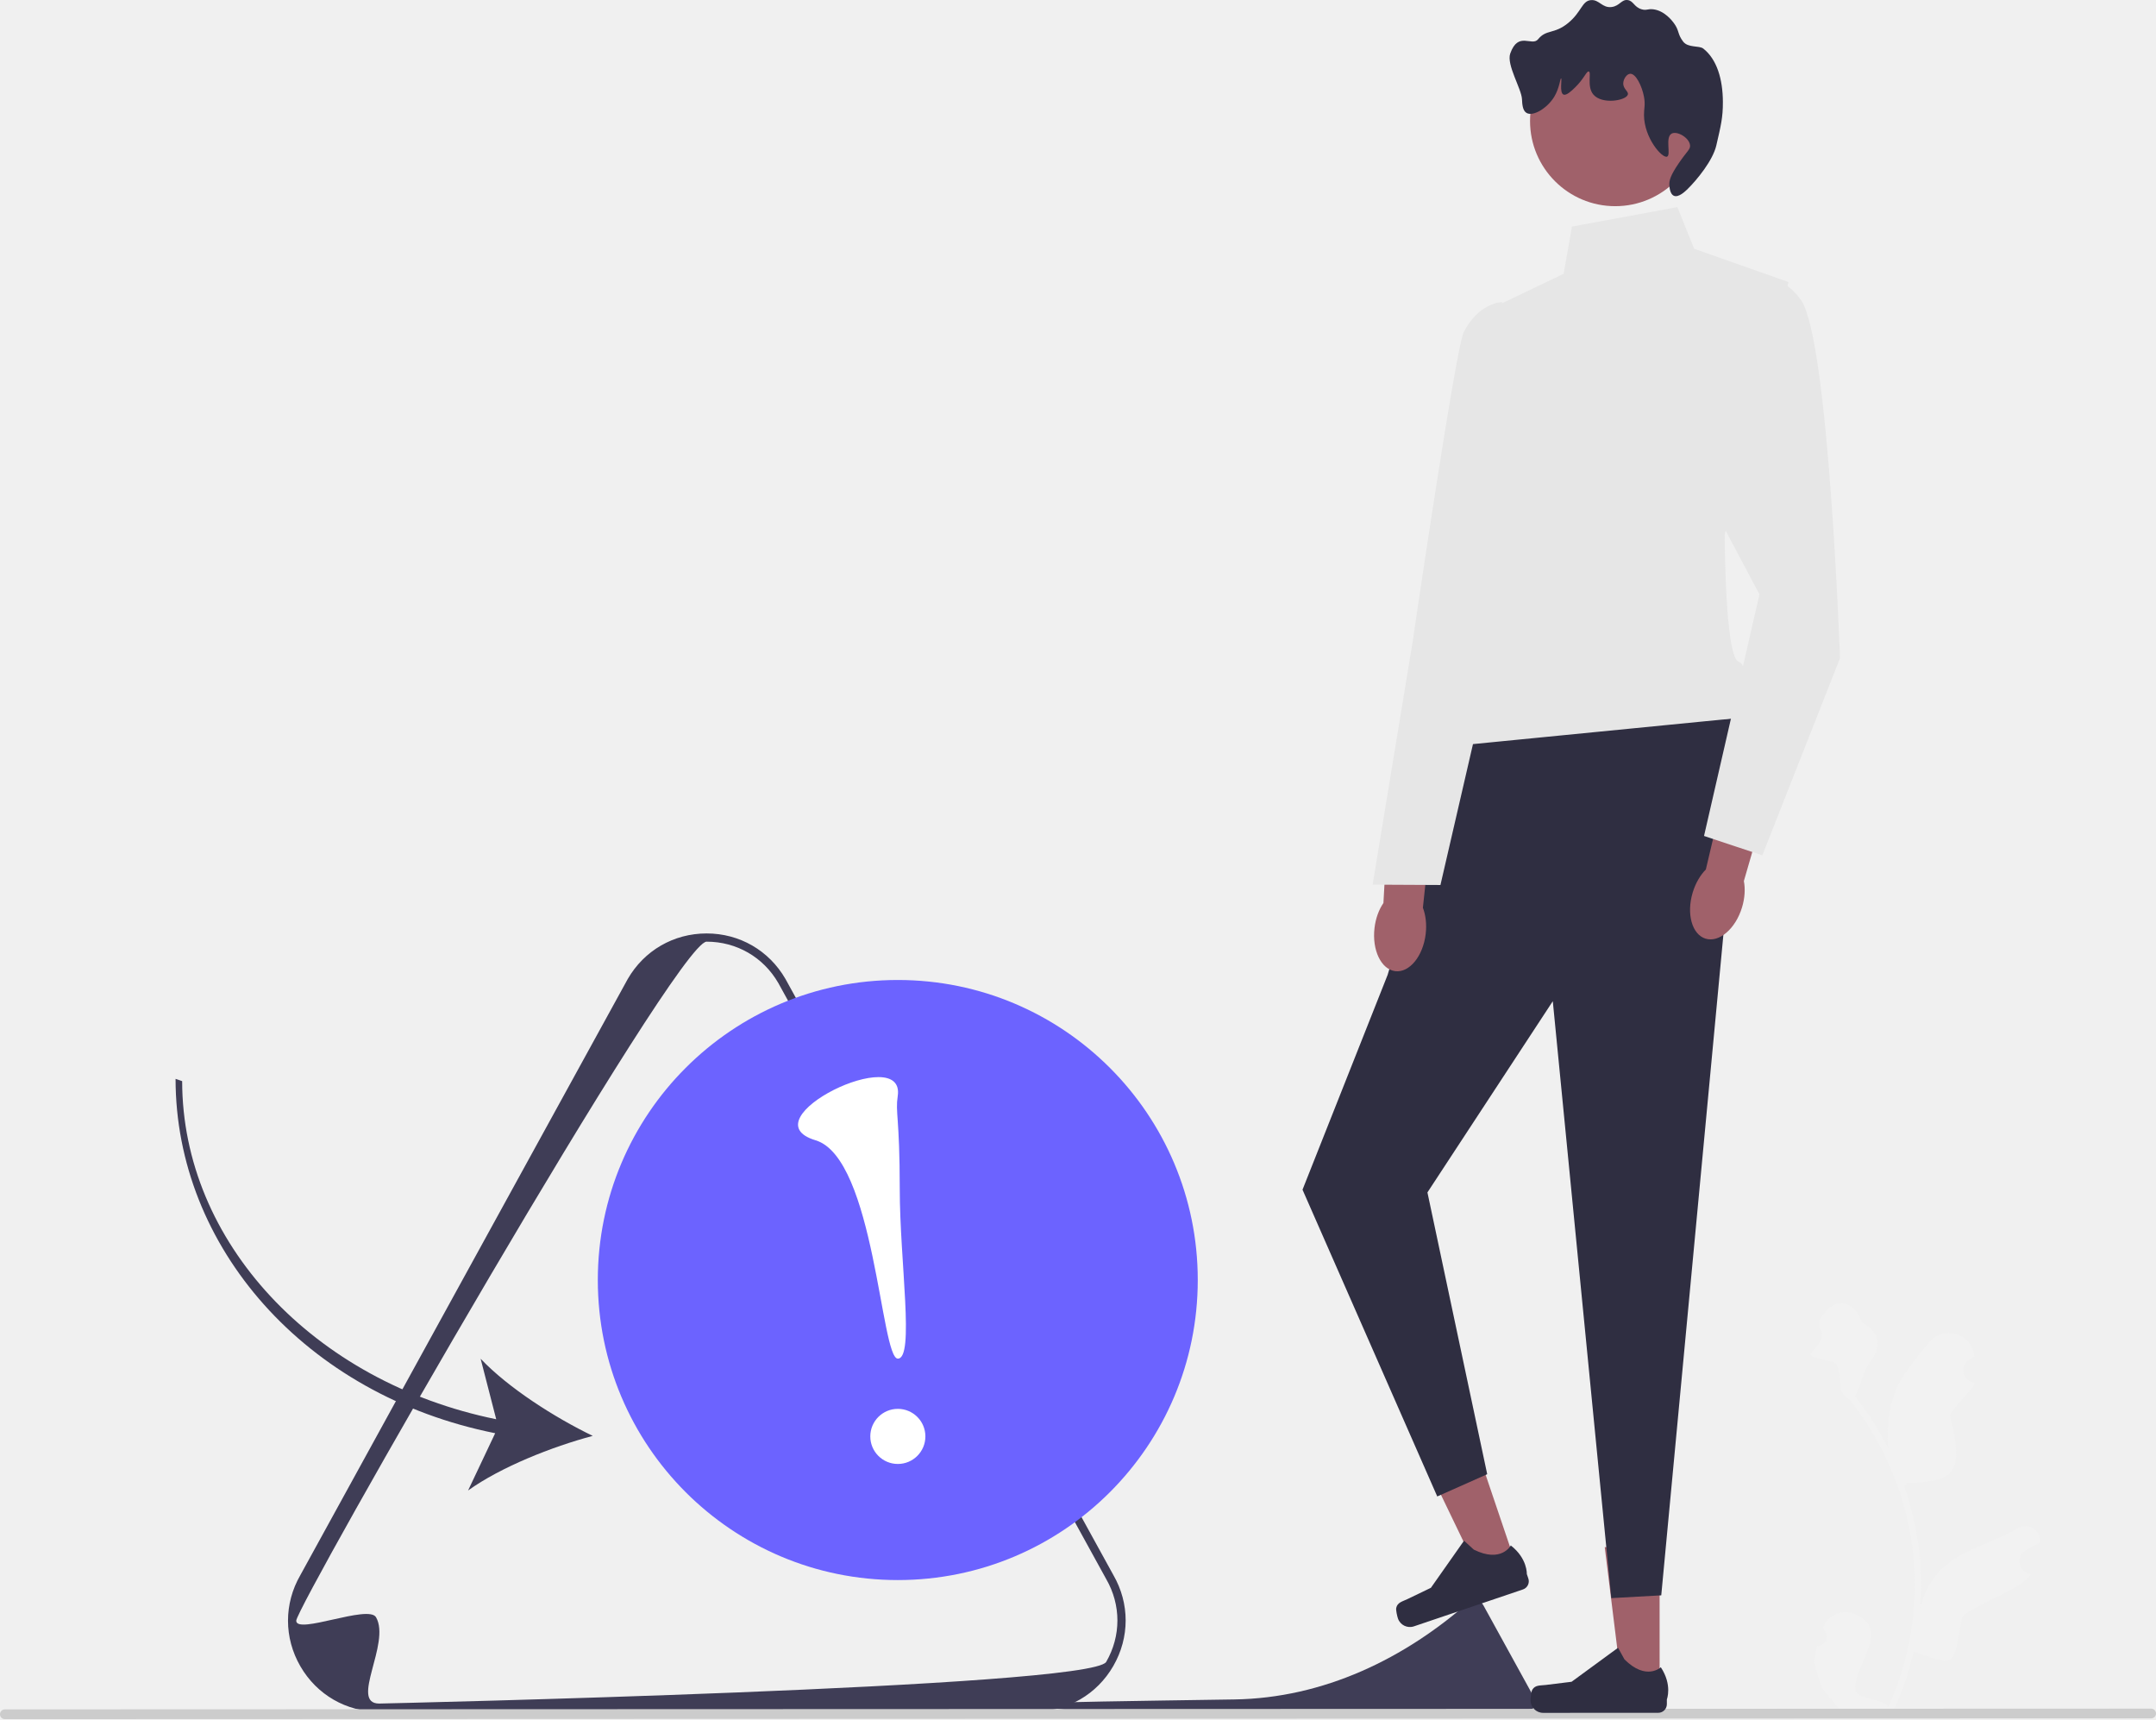
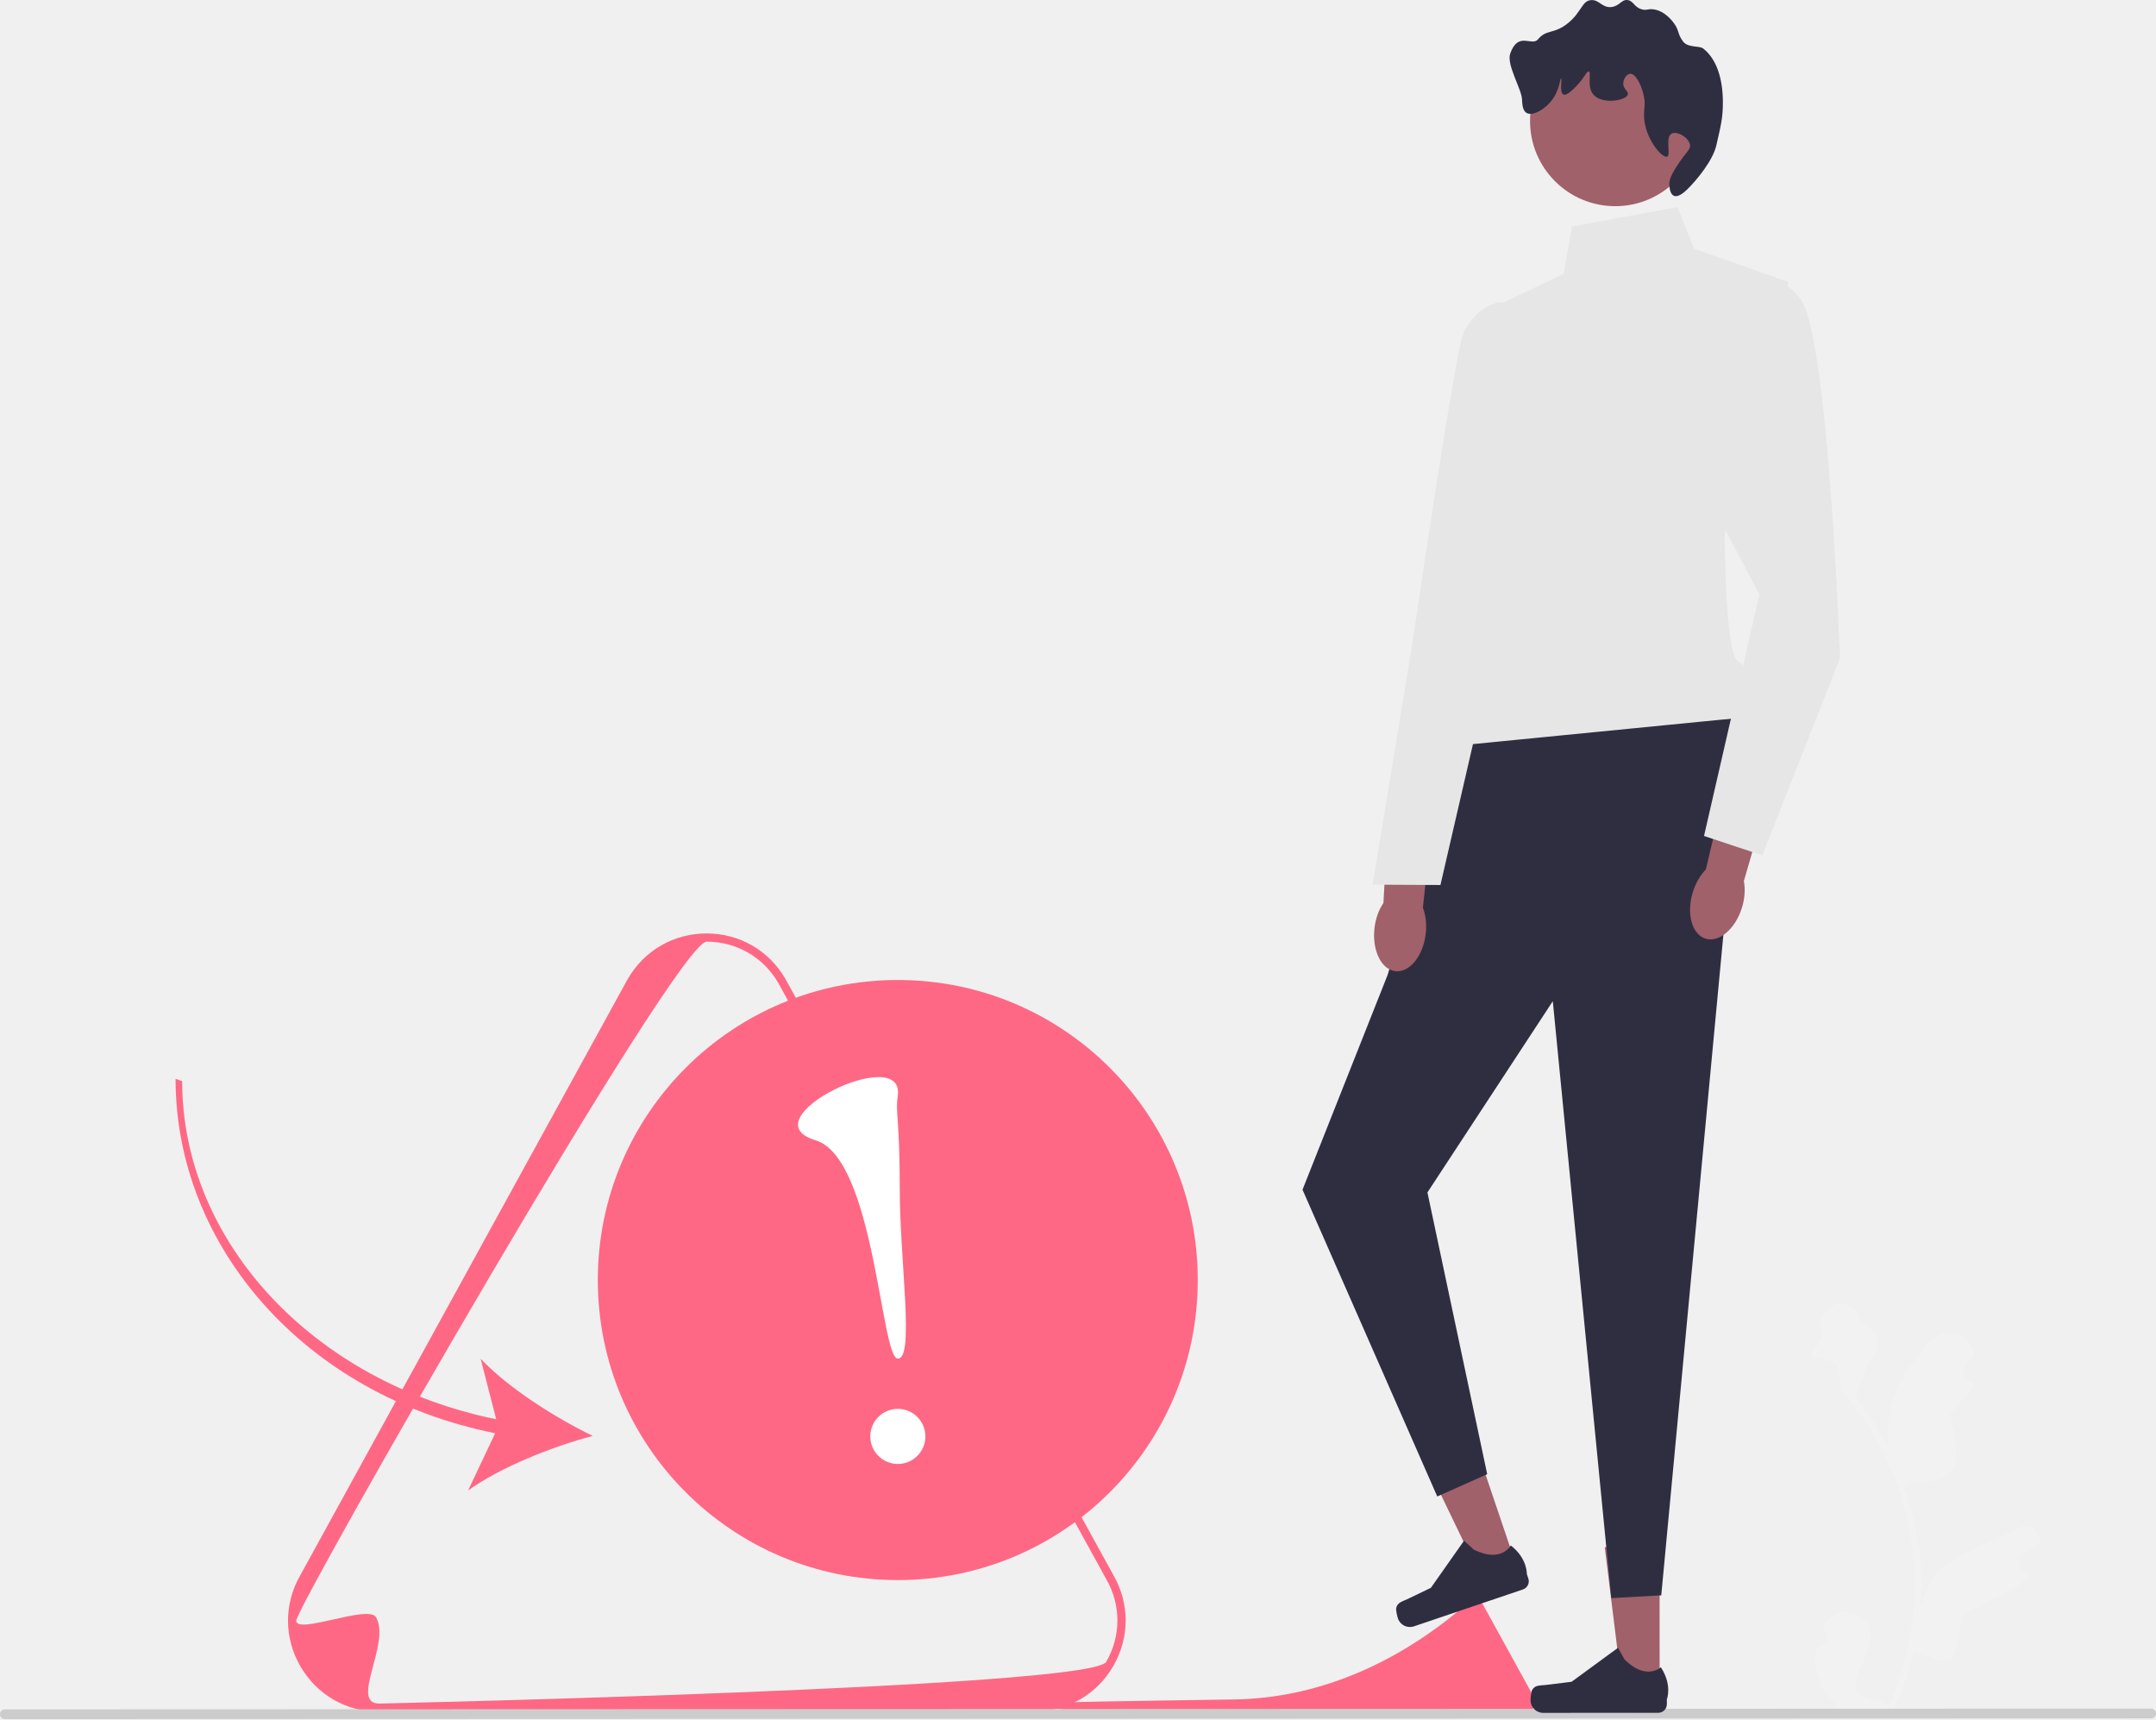
<svg xmlns="http://www.w3.org/2000/svg" width="524.67" height="418.271" viewBox="0 0 524.67 418.271">
  <path d="M442.174,400.477c2.066,.129,3.207-2.438,1.643-3.934l-.156-.618c.02-.049,.041-.099,.062-.148,1.232-2.94,4.625-4.332,7.571-3.114,9.314,3.851-.52,12.7,.22,18.688,.259,2.067,8.355,2.18,7.897,4.209,4.305-9.412,6.568-19.689,6.565-30.023-.001-2.597-.144-5.193-.435-7.783-.24-2.118-.57-4.224-.997-6.31-2.31-11.276-7.306-22.016-14.511-30.985-3.463-1.891-1.351-4.85-3.096-8.395-.627-1.279-6.218-1.307-6.451-2.709,.25,.033,3.864-3.721,2.671-5.577-.786-1.221-.541-2.776,.468-3.82,.099-.102,.192-.21,.278-.326,2.981-4.044,7.09-3.34,9.237,2.154,4.583,2.311,4.629,6.146,1.818,9.836-1.788,2.347-2.033,5.523-3.601,8.036,.162,.207,.33,.407,.491,.613,2.962,3.797,5.525,7.878,7.685,12.166-.612-4.766,.287-10.508,1.821-14.21,1.759-4.248,5.07-7.822,7.969-11.497,3.463-4.389,10.51-2.397,11.123,3.16,.006,.053,.012,.107,.017,.16-.429,.242-.849,.499-1.259,.771-2.339,1.548-1.528,5.174,1.244,5.601l.063,.01c-.154,1.544-5.633,6.407-6.02,7.912,3.705,14.308,.933,16.198-10.466,16.437l-.598,.852c1.08,3.106,1.95,6.286,2.602,9.507,.615,2.99,1.042,6.013,1.282,9.048,.298,3.83,.274,7.679-.048,11.503l.019-.136c.819-4.211,3.104-8.146,6.423-10.872,4.944-4.064,11.931-5.563,17.265-8.83,2.568-1.573,5.86,.457,5.412,3.435l-.022,.143c-.794,.323-1.569,.698-2.318,1.118-.429,.242-.85,.5-1.26,.772-2.339,1.548-1.528,5.175,1.245,5.6l.063,.01c.045,.006,.084,.013,.129,.019-1.362,3.236-14.336,7.801-16.711,10.392-2.31,12.498-1.175,12.126-11.811,8.49h-.006c-1.161,5.064-2.858,10.012-5.039,14.728l-18.02,.006c-.065-.2-.123-.407-.181-.607,1.666,.103,3.346,.005,4.986-.299-1.338-1.64-2.675-3.293-4.013-4.933-.032-.032-.058-.065-.084-.097l-.02-.025-1.855-6.107c.146-1.355,.385-2.698,.71-4.021l0-0v0Z" fill="#f2f2f2" />
-   <path d="M251.744,416.42l-159.457,.055c-8.011,.003-15.186-4.137-19.194-11.073-2.004-3.469-3.006-7.273-3.008-11.079-.001-3.805,.999-7.611,3-11.081l79.678-145.049c4.003-6.939,11.176-11.083,19.187-11.086s15.186,4.136,19.195,11.073l79.788,145.012c1.999,3.459,2.999,7.26,2.999,11.063-0,3.803-1,7.609-3.002,11.079-4.003,6.939-11.176,11.083-19.187,11.086h0Zm-179.655-22.099c-0,3.464,17.595-4,19.418-.845,3.646,6.31-6.509,21.002,.779,21,0,0,173.27-3.828,176.912-10.141,1.821-3.156,2.731-6.619,2.729-10.081s-.914-6.924-2.737-10.079l-79.788-145.012c-3.636-6.292-10.164-10.058-17.452-10.055-7.285,.003-99.861,161.749-99.861,165.213h0Z" fill="#3f3d56" />
-   <path d="M253.515,414.419c-1.999,4.001,91.614,2.771,92.721,2.771,0,0,26.312-.581,26.865-1.54,.276-.479,.415-1.005,.414-1.531s-.139-1.051-.416-1.53l-12.116-22.021c-.552-.956-1.543-1.527-2.65-1.527-.046,0-.114,.041-.202,.119-16.163,14.444-36.083,23.992-57.757,24.315-23.047,.343-46.732,.69-46.859,.944h0Z" fill="#3f3d56" />
+   <path d="M251.744,416.42l-159.457,.055c-8.011,.003-15.186-4.137-19.194-11.073-2.004-3.469-3.006-7.273-3.008-11.079-.001-3.805,.999-7.611,3-11.081l79.678-145.049c4.003-6.939,11.176-11.083,19.187-11.086s15.186,4.136,19.195,11.073l79.788,145.012c1.999,3.459,2.999,7.26,2.999,11.063-0,3.803-1,7.609-3.002,11.079-4.003,6.939-11.176,11.083-19.187,11.086h0Zm-179.655-22.099c-0,3.464,17.595-4,19.418-.845,3.646,6.31-6.509,21.002,.779,21,0,0,173.27-3.828,176.912-10.141,1.821-3.156,2.731-6.619,2.729-10.081s-.914-6.924-2.737-10.079l-79.788-145.012c-3.636-6.292-10.164-10.058-17.452-10.055-7.285,.003-99.861,161.749-99.861,165.213h0Z" fill="#ff6884" />
+   <path d="M253.515,414.419c-1.999,4.001,91.614,2.771,92.721,2.771,0,0,26.312-.581,26.865-1.54,.276-.479,.415-1.005,.414-1.531s-.139-1.051-.416-1.53l-12.116-22.021c-.552-.956-1.543-1.527-2.65-1.527-.046,0-.114,.041-.202,.119-16.163,14.444-36.083,23.992-57.757,24.315-23.047,.343-46.732,.69-46.859,.944h0Z" fill="#ff6884" />
  <path d="M0,417.081c0,.66,.53,1.19,1.19,1.19l522.29-.181c.66-0,1.19-.53,1.19-1.19-0-.66-.53-1.19-1.19-1.19l-522.29,.181c-.66,0-1.19,.53-1.19,1.19Z" fill="#ccc" />
  <g>
    <polygon points="403.878 411.305 394.833 411.308 390.518 376.422 403.867 376.418 403.878 411.305" fill="#a0616a" />
    <path d="M372.889,411.111h0c-.281,.474-.43,2.005-.429,2.557h0c.001,1.695,1.375,3.069,3.071,3.069l28.01-.01c1.157-0,2.094-.938,2.094-2.095l-0-1.166s1.384-3.505-1.47-7.824c0,0-3.544,3.384-8.844-1.912l-1.563-2.83-11.307,8.275-6.268,.774c-1.371,.169-2.587-.025-3.292,1.163h-0Z" fill="#2f2e41" />
  </g>
  <g>
    <polygon points="369.197 381.468 360.63 384.366 345.369 352.7 358.014 348.421 369.197 381.468" fill="#a0616a" />
    <path d="M339.779,391.208h0c-.115,.54,.235,2.037,.412,2.56h0c.544,1.606,2.286,2.467,3.892,1.924l26.532-8.98c1.096-.371,1.683-1.56,1.312-2.655l-.374-1.105s.189-3.764-3.898-6.942c0,0-2.274,4.341-8.991,1.021l-2.387-2.18-8.061,11.46-5.69,2.741c-1.245,.6-2.459,.805-2.747,2.156l-0,0Z" fill="#2f2e41" />
  </g>
  <polygon points="355.226 179.09 337.683 237.191 316.972 289.452 349.761 364.086 361.918 358.677 347.371 290.117 377.878 243.594 392.114 388.826 404.273 388.147 420.763 212.843 423.114 174.676 355.226 179.09" fill="#2f2e41" />
  <path d="M408.21,50.385l-25.668,4.738-2.023,11.485-15.534,7.436-8.077,84.443s-13.504,17.568-2.694,22.969l68.901-6.779s3.373-12.49-.005-13.675-3.388-31.02-3.388-31.02l15.516-61.366-22.97-8.098-4.057-10.131Z" fill="#e6e6e6" />
  <circle cx="393.07" cy="29.436" r="20.728" fill="#a0616a" />
  <path d="M406.796,32.512c-1.654,.905-.085,5.229-1.118,5.602-1.195,.432-5.552-4.527-5.606-10.082-.016-1.681,.371-2.488-.002-4.482-.487-2.607-1.98-5.683-3.363-5.601-.82,.048-1.62,1.207-1.68,2.241-.084,1.449,1.324,2.02,1.121,2.801-.386,1.487-6.298,2.514-8.403,.003-1.65-1.968-.385-5.425-1.122-5.602-.544-.13-1.128,1.772-3.36,3.923-.841,.81-2.092,2.015-2.8,1.682-1.024-.482-.28-3.876-.562-3.921-.233-.037-.379,2.349-1.679,4.482-1.67,2.741-5.114,4.854-6.721,3.924-.985-.57-1.062-2.156-1.122-3.361-.124-2.538-3.813-8.376-2.859-11.092,1.942-5.526,5.27-1.631,6.775-3.475,2.038-2.497,3.866-1.154,7.281-3.924,3.337-2.706,3.366-5.425,5.6-5.604,2.012-.161,2.728,1.985,5.042,1.679,1.961-.26,2.387-1.924,3.921-1.682,1.404,.222,1.496,1.688,3.362,2.24,1.191,.352,1.453-.157,2.801-.001,2.806,.326,4.69,2.881,5.043,3.359,1.361,1.845,.833,2.623,2.242,4.481,1.216,1.602,3.909,.922,4.922,1.722,3.309,2.614,4.731,7.435,4.76,12.93,.02,3.843-.481,5.785-1.599,10.636-.849,3.683-4.782,8.443-6.95,10.566-.582,.57-2.214,2.167-3.361,1.682-1.087-.46-1.12-2.528-1.121-2.801-.005-.939,.245-2.101,2.239-5.043,2.094-3.09,2.926-3.443,2.799-4.483-.224-1.838-3.164-3.521-4.483-2.799h0Z" fill="#2f2e41" />
  <g>
    <path d="M334.495,225.76c-.645,5.403,1.619,10.115,5.057,10.526s6.748-3.636,7.393-9.039c.282-2.365,.007-4.598-.68-6.395l2.446-22.927-10.783-.919-1.267,22.699c-1.091,1.585-1.884,3.69-2.166,6.055h0Z" fill="#a0616a" />
    <path d="M365.491,73.498s-5.587,.079-9.286,7.304c-1.966,3.839-12.482,75.628-12.482,75.628l-9.687,58.808,16.502,.083,12.859-55.693,10.817-32.301-8.723-53.829Z" fill="#e6e6e6" />
  </g>
  <path d="M411.93,217.13c-1.58,5.207-.175,10.242,3.138,11.248s7.28-2.4,8.86-7.606c.692-2.279,.811-4.525,.449-6.415l6.419-22.145-10.456-2.791-5.218,22.127c-1.351,1.37-2.5,3.304-3.192,5.583v-0Z" fill="#a0616a" />
  <path d="M423.416,69.632s8.104-6.082,14.863,3.372c6.758,9.455,9.487,87.139,9.487,87.139l-18.898,47.968-14.188-4.724,13.49-58.775-23.659-44.576,18.904-30.405h-0Z" fill="#e6e6e6" />
  <g>
-     <circle cx="218.48" cy="311.431" r="73" fill="#6c63ff" />
+     <circle cx="218.48" cy="311.431" r="73" fill="#ff6884" />
    <g>
      <circle cx="218.493" cy="349.479" r="6.703" fill="#fff" />
      <path d="M218.464,266.681c-.616,4.091,.487,4.947,.494,22.585,.006,17.638,3.666,41.286-.471,41.287s-5.65-48.803-20.017-53.122c-16.891-5.078,21.988-23.994,19.995-10.75Z" fill="#fff" />
    </g>
  </g>
-   <path d="M120.503,348.702l-6.595,13.935c7.973-5.717,20.427-10.646,30.338-13.286-9.234-4.46-20.533-11.652-27.284-18.772l3.793,14.724c-44.474-9.059-76.411-43.177-76.425-82.259l-1.606-.553c.014,40.823,31.51,76.961,77.779,86.21Z" fill="#3f3d56" />
+   <path d="M120.503,348.702l-6.595,13.935c7.973-5.717,20.427-10.646,30.338-13.286-9.234-4.46-20.533-11.652-27.284-18.772l3.793,14.724c-44.474-9.059-76.411-43.177-76.425-82.259l-1.606-.553c.014,40.823,31.51,76.961,77.779,86.21Z" fill="#ff6884" />
</svg>
